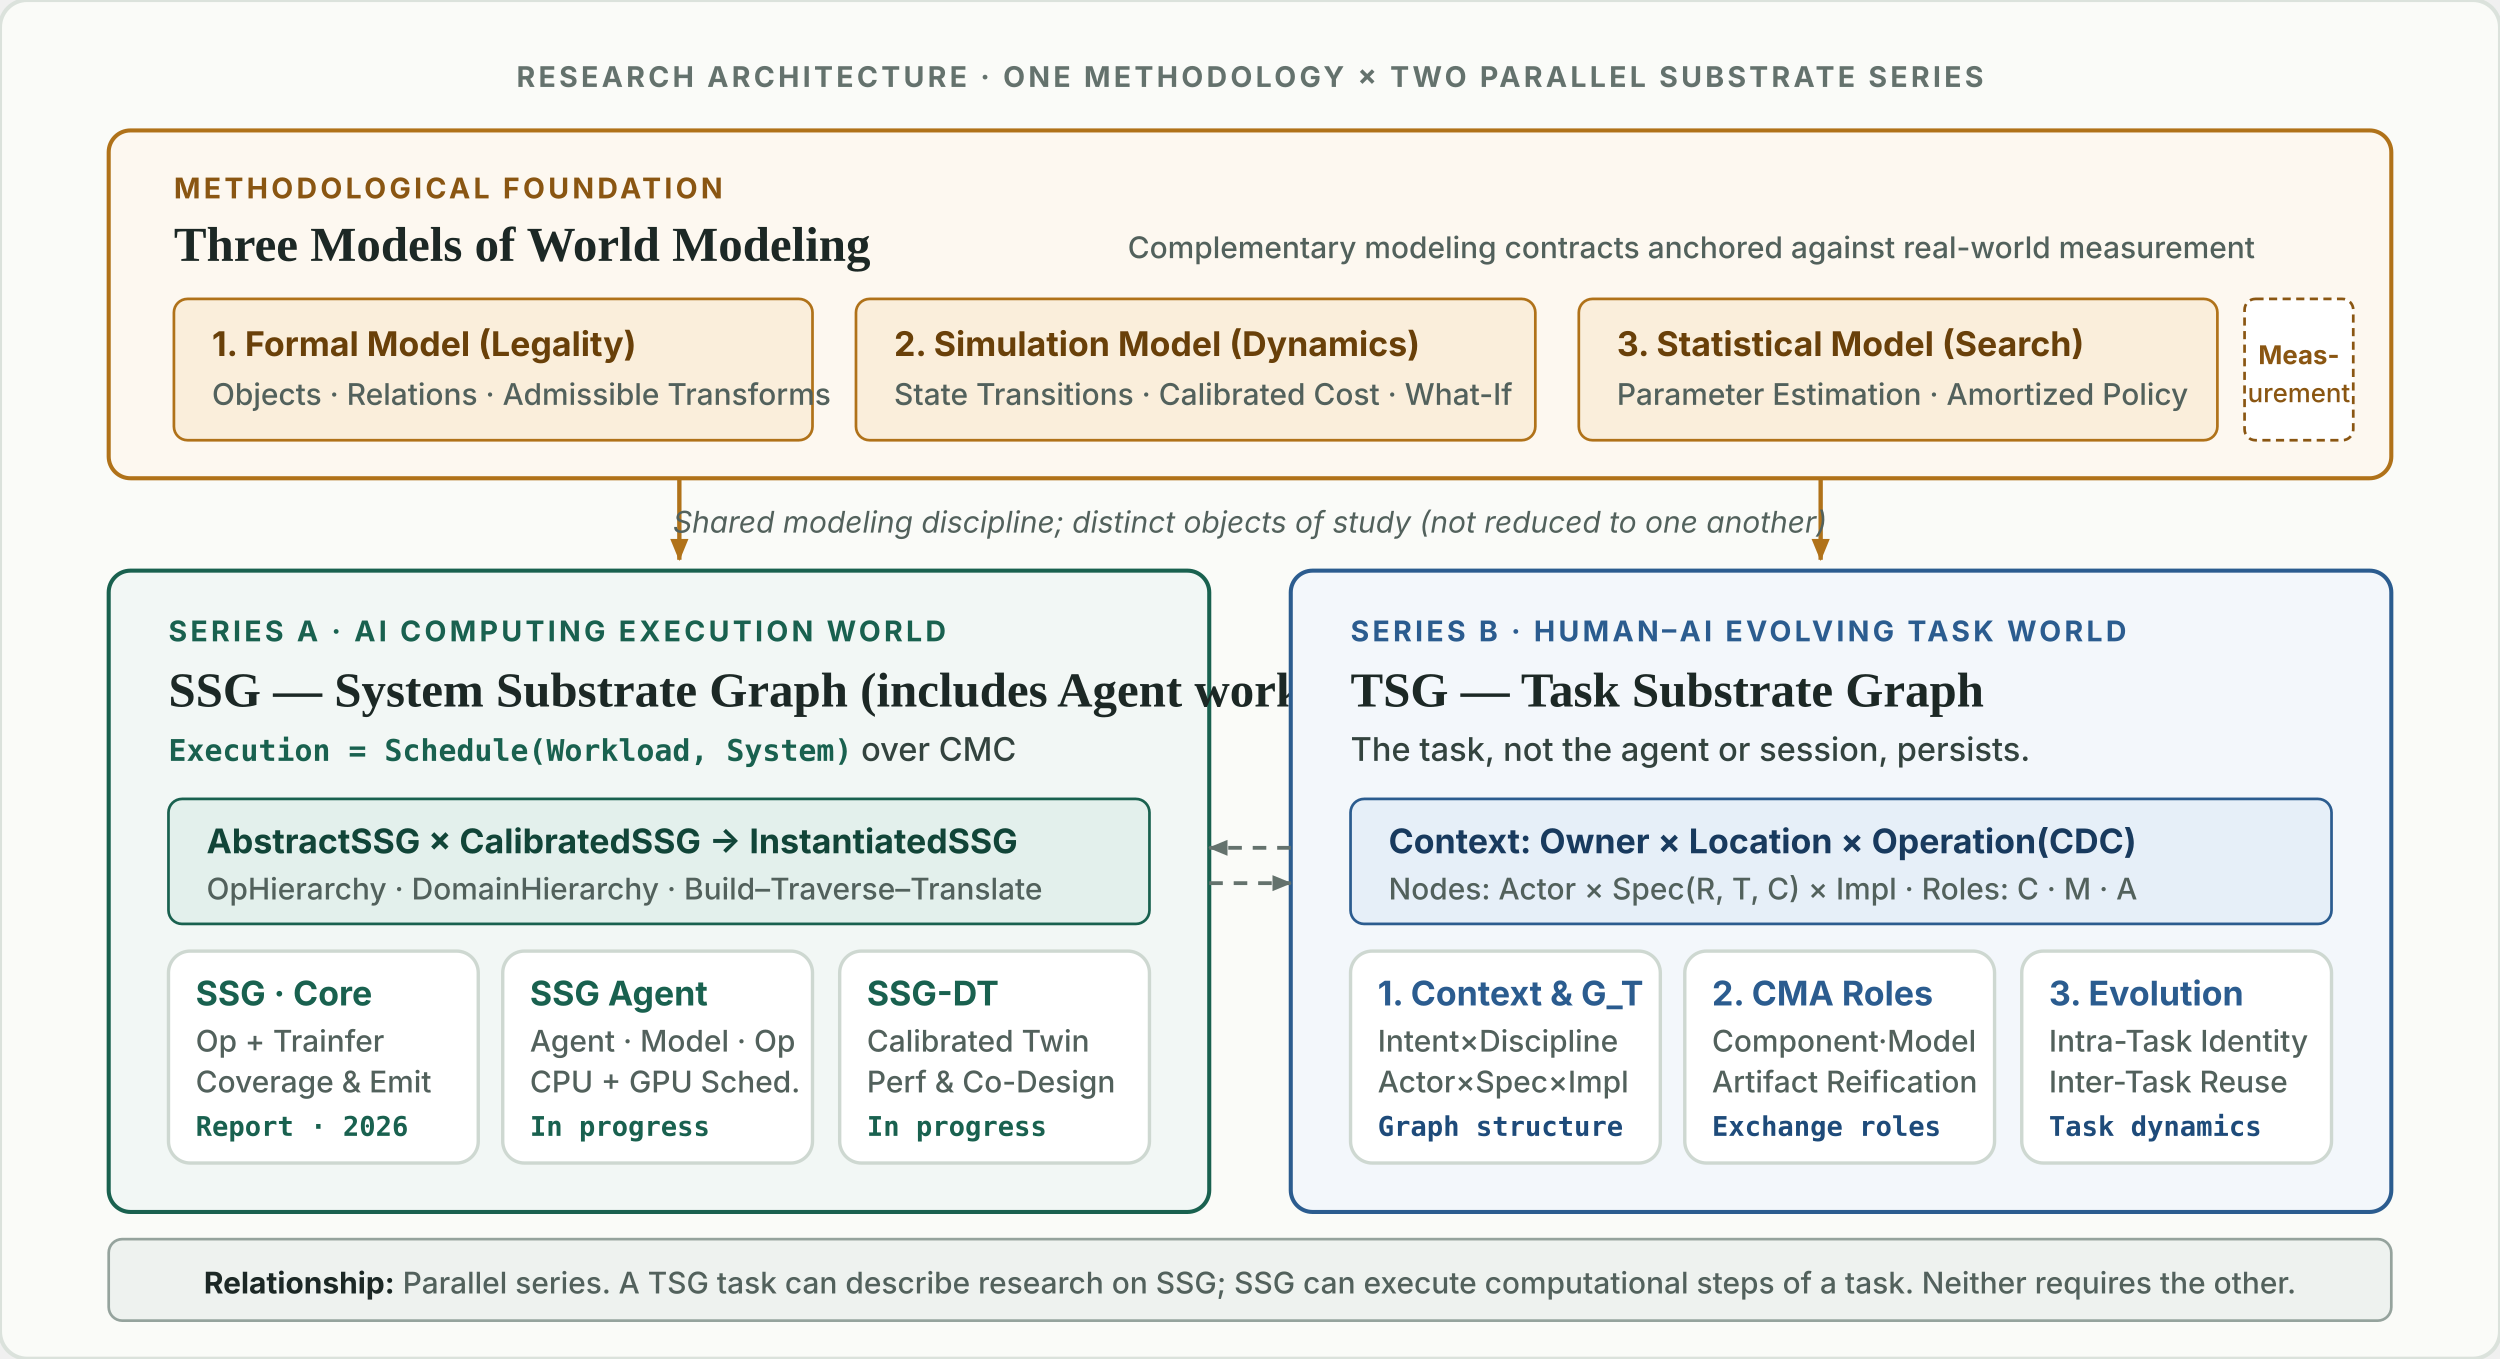
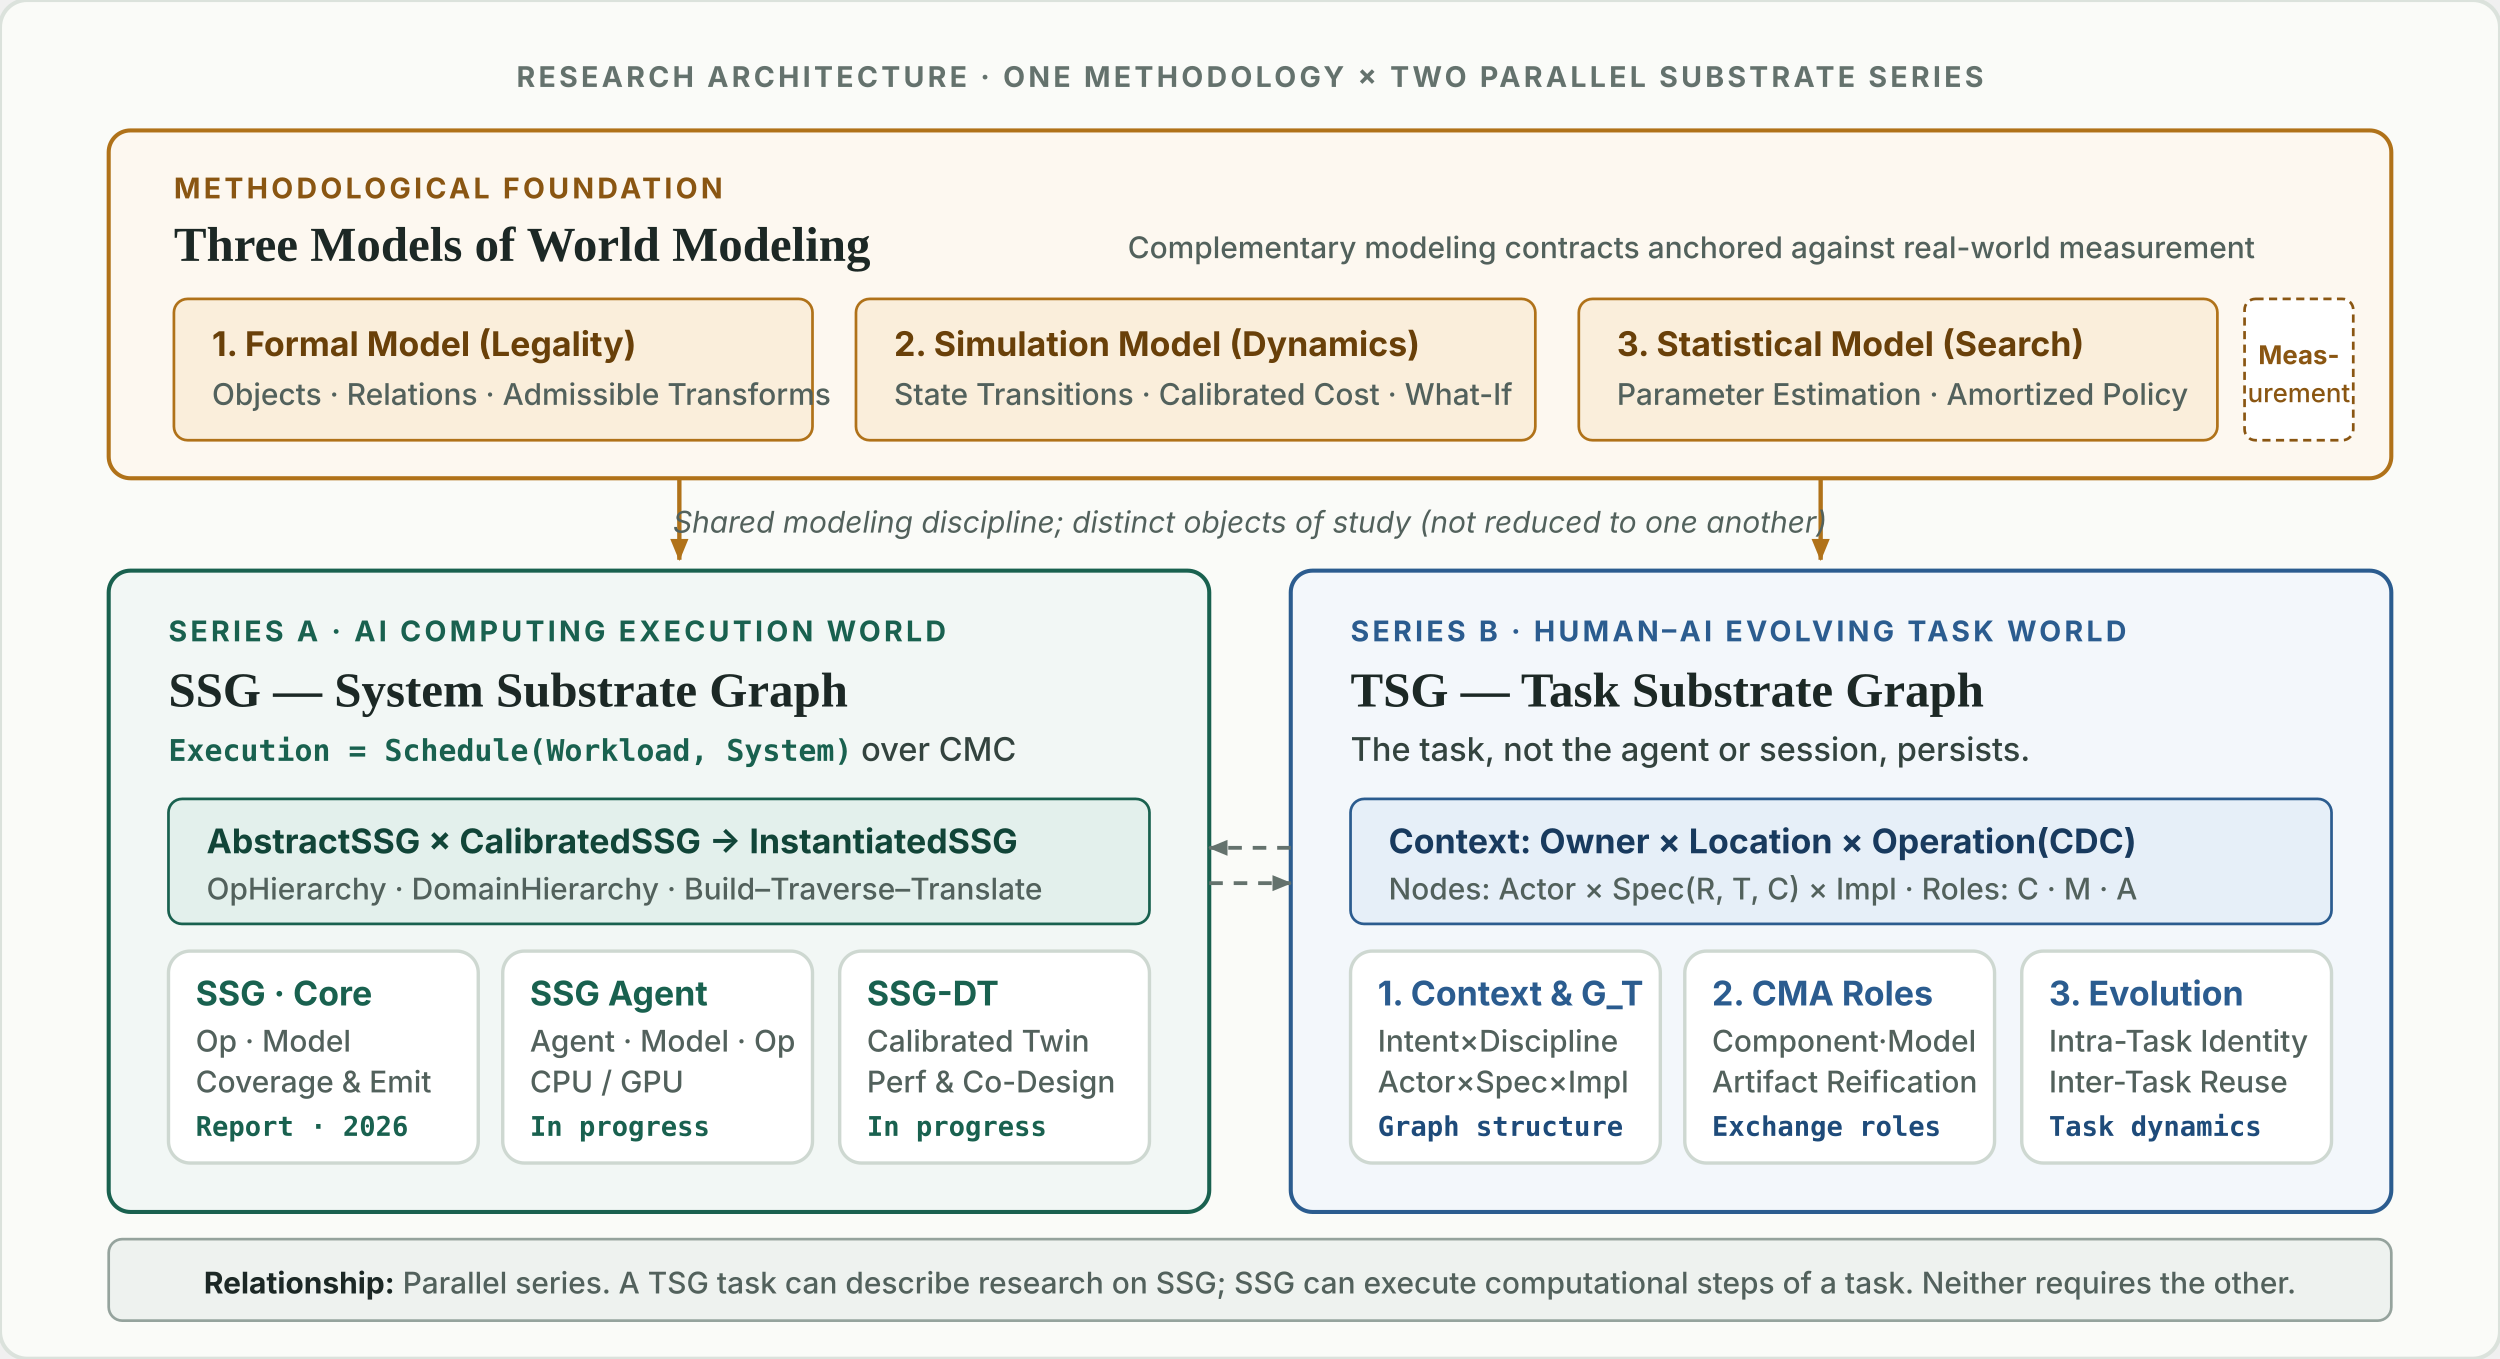
<svg xmlns="http://www.w3.org/2000/svg" viewBox="0 0 920 500" role="img" aria-label="Research Program Overview: Three Models, SSG, and TSG">
  <defs>
    <style>
      .title { font: 700 18px Georgia, "Times New Roman", serif; fill: #1c2825; }
      .subtitle { font: 600 13px system-ui, -apple-system, sans-serif; fill: #19614f; letter-spacing: 0.4px; }
      .kicker { font: 700 10.5px system-ui, -apple-system, sans-serif; fill: #64726d; letter-spacing: 1.2px; text-transform: uppercase; }
      .h { font: 650 14px system-ui, -apple-system, sans-serif; fill: #1c2825; }
      .h-sm { font: 650 12.5px system-ui, -apple-system, sans-serif; fill: #1c2825; }
      .b { font: 450 12px system-ui, -apple-system, sans-serif; fill: #33433e; }
      .b-sm { font: 450 11px system-ui, -apple-system, sans-serif; fill: #52615c; }
      .mono { font: 600 11px ui-monospace, SFMono-Regular, Menlo, monospace; fill: #19614f; }
      .mono-amber { font: 600 11px ui-monospace, SFMono-Regular, Menlo, monospace; fill: #8a5612; }
      .mono-blue { font: 600 11px ui-monospace, SFMono-Regular, Menlo, monospace; fill: #1e4b7a; }
      .card { fill: #ffffff; stroke: #ced8d1; stroke-width: 1.25; rx: 8; }
      .card-green { fill: #f2f7f5; stroke: #19614f; stroke-width: 1.5; rx: 8; }
      .card-blue { fill: #f3f7fb; stroke: #2b5c8f; stroke-width: 1.5; rx: 8; }
      .card-amber { fill: #fdf8f0; stroke: #b07219; stroke-width: 1.5; rx: 8; }
      .pill-green { fill: #e3f0ec; stroke: #19614f; stroke-width: 1; rx: 5; }
      .pill-blue { fill: #e6eff8; stroke: #2b5c8f; stroke-width: 1; rx: 5; }
      .pill-amber { fill: #faeedb; stroke: #b07219; stroke-width: 1; rx: 5; }
      .pill-gray { fill: #eef2ef; stroke: #95a39d; stroke-width: 1; rx: 5; }
      .arr { stroke: #19614f; stroke-width: 1.6; fill: none; marker-end: url(#arrow-green); }
      .arr-blue { stroke: #2b5c8f; stroke-width: 1.6; fill: none; marker-end: url(#arrow-blue); }
      .arr-amber { stroke: #b07219; stroke-width: 1.6; fill: none; marker-end: url(#arrow-amber); }
      .arr-muted { stroke: #64726d; stroke-width: 1.4; stroke-dasharray: 5 4; fill: none; marker-end: url(#arrow-muted); }
    </style>
    <marker id="arrow-green" viewBox="0 0 10 10" refX="8" refY="5" markerWidth="6" markerHeight="6" orient="auto-start-reverse">
      <path d="M 0 1.5 L 8.5 5 L 0 8.5 z" fill="#19614f" />
    </marker>
    <marker id="arrow-blue" viewBox="0 0 10 10" refX="8" refY="5" markerWidth="6" markerHeight="6" orient="auto-start-reverse">
      <path d="M 0 1.5 L 8.5 5 L 0 8.5 z" fill="#2b5c8f" />
    </marker>
    <marker id="arrow-amber" viewBox="0 0 10 10" refX="8" refY="5" markerWidth="6" markerHeight="6" orient="auto-start-reverse">
      <path d="M 0 1.5 L 8.5 5 L 0 8.5 z" fill="#b07219" />
    </marker>
    <marker id="arrow-muted" viewBox="0 0 10 10" refX="8" refY="5" markerWidth="6" markerHeight="6" orient="auto-start-reverse">
      <path d="M 0 1.5 L 8.5 5 L 0 8.5 z" fill="#64726d" />
    </marker>
  </defs>
  <rect width="920" height="500" fill="#fafbf8" rx="10" stroke="#dbe2dc" stroke-width="1.5" />
  <text x="460" y="32" text-anchor="middle" class="kicker">RESEARCH ARCHITECTURE · ONE METHODOLOGY × TWO PARALLEL SUBSTRATE SERIES</text>
  <rect x="40" y="48" width="840" height="128" class="card-amber" />
  <text x="64" y="73" class="kicker" style="fill:#8a5612">METHODOLOGICAL FOUNDATION</text>
  <text x="64" y="96" class="title">Three Models of World Modeling</text>
  <text x="415" y="95" class="b-sm">Complementary modeling contracts anchored against real-world measurement</text>
  <rect x="64" y="110" width="235" height="52" class="pill-amber" />
  <text x="78" y="131" class="h-sm" style="fill:#694009">1. Formal Model (Legality)</text>
  <text x="78" y="149" class="b-sm">Objects · Relations · Admissible Transforms</text>
  <rect x="315" y="110" width="250" height="52" class="pill-amber" />
  <text x="329" y="131" class="h-sm" style="fill:#694009">2. Simulation Model (Dynamics)</text>
  <text x="329" y="149" class="b-sm">State Transitions · Calibrated Cost · What-If</text>
  <rect x="581" y="110" width="235" height="52" class="pill-amber" />
  <text x="595" y="131" class="h-sm" style="fill:#694009">3. Statistical Model (Search)</text>
  <text x="595" y="149" class="b-sm">Parameter Estimation · Amortized Policy</text>
  <rect x="826" y="110" width="40" height="52" fill="#fff" stroke="#8a5612" stroke-dasharray="3 2" rx="4" />
  <text x="846" y="134" text-anchor="middle" class="b-sm" style="font-weight:700;fill:#8a5612;font-size:9.5px">Meas-</text>
  <text x="846" y="148" text-anchor="middle" class="b-sm" style="font-size:9.5px;fill:#8a5612">urement</text>
  <path d="M 250 176 L 250 206" class="arr-amber" />
  <path d="M 670 176 L 670 206" class="arr-amber" />
  <text x="460" y="196" text-anchor="middle" class="b-sm" style="font-style:italic">Shared modeling discipline; distinct objects of study (not reduced to one another)</text>
  <rect x="40" y="210" width="405" height="236" class="card-green" />
  <text x="62" y="236" class="kicker" style="fill:#19614f">SERIES A · AI COMPUTING EXECUTION WORLD</text>
-   <text x="62" y="260" class="title">SSG — System Substrate Graph (includes Agent workloads)</text>
+   <text x="62" y="260" class="title">SSG — System Substrate Graph</text>
  <text x="62" y="280" class="b">
    <tspan class="mono">Execution = Schedule(Workload, System)</tspan> over CMC</text>
  <rect x="62" y="294" width="361" height="46" class="pill-green" />
  <text x="76" y="314" class="h-sm" style="fill:#114538">AbstractSSG × CalibratedSSG → InstantiatedSSG</text>
  <text x="76" y="331" class="b-sm">OpHierarchy · DomainHierarchy · Build–Traverse–Translate</text>
  <rect x="62" y="350" width="114" height="78" class="card" />
  <text x="72" y="370" class="h-sm" style="fill:#19614f">SSG · Core</text>
-   <text x="72" y="387" class="b-sm">Op + Trainfer</text>
+   <text x="72" y="387" class="b-sm">Op · Model</text>
  <text x="72" y="402" class="b-sm">Coverage &amp; Emit</text>
  <text x="72" y="418" class="mono" style="font-size:10px">Report · 2026</text>
  <rect x="185" y="350" width="114" height="78" class="card" />
  <text x="195" y="370" class="h-sm" style="fill:#19614f">SSG Agent</text>
  <text x="195" y="387" class="b-sm">Agent · Model · Op</text>
-   <text x="195" y="402" class="b-sm">CPU + GPU Sched.</text>
+   <text x="195" y="402" class="b-sm">CPU / GPU</text>
  <text x="195" y="418" class="mono" style="font-size:10px">In progress</text>
  <rect x="309" y="350" width="114" height="78" class="card" />
  <text x="319" y="370" class="h-sm" style="fill:#19614f">SSG-DT</text>
  <text x="319" y="387" class="b-sm">Calibrated Twin</text>
  <text x="319" y="402" class="b-sm">Perf &amp; Co-Design</text>
  <text x="319" y="418" class="mono" style="font-size:10px">In progress</text>
  <rect x="475" y="210" width="405" height="236" class="card-blue" />
  <text x="497" y="236" class="kicker" style="fill:#2b5c8f">SERIES B · HUMAN–AI EVOLVING TASK WORLD</text>
  <text x="497" y="260" class="title">TSG — Task Substrate Graph</text>
  <text x="497" y="280" class="b">The task, not the agent or session, persists.</text>
  <rect x="497" y="294" width="361" height="46" class="pill-blue" />
  <text x="511" y="314" class="h-sm" style="fill:#183a5e">Context: Owner × Location × Operation(CDC)</text>
  <text x="511" y="331" class="b-sm">Nodes: Actor × Spec(R, T, C) × Impl · Roles: C · M · A</text>
  <rect x="497" y="350" width="114" height="78" class="card" />
  <text x="507" y="370" class="h-sm" style="fill:#2b5c8f">1. Context &amp; G_T</text>
  <text x="507" y="387" class="b-sm">Intent×Discipline</text>
  <text x="507" y="402" class="b-sm">Actor×Spec×Impl</text>
  <text x="507" y="418" class="mono-blue" style="font-size:10px">Graph structure</text>
  <rect x="620" y="350" width="114" height="78" class="card" />
  <text x="630" y="370" class="h-sm" style="fill:#2b5c8f">2. CMA Roles</text>
  <text x="630" y="387" class="b-sm">Component·Model</text>
  <text x="630" y="402" class="b-sm">Artifact Reification</text>
  <text x="630" y="418" class="mono-blue" style="font-size:10px">Exchange roles</text>
  <rect x="744" y="350" width="114" height="78" class="card" />
  <text x="754" y="370" class="h-sm" style="fill:#2b5c8f">3. Evolution</text>
  <text x="754" y="387" class="b-sm">Intra-Task Identity</text>
  <text x="754" y="402" class="b-sm">Inter-Task Reuse</text>
  <text x="754" y="418" class="mono-blue" style="font-size:10px">Task dynamics</text>
  <path d="M 445 325 L 475 325" class="arr-muted" />
  <path d="M 475 312 L 445 312" class="arr-muted" />
  <rect x="40" y="456" width="840" height="30" class="pill-gray" />
  <text x="460" y="476" text-anchor="middle" class="b-sm">
    <tspan style="font-weight:700;fill:#1c2825">Relationship:</tspan> Parallel series. A TSG task can describe research on SSG; SSG can execute computational steps of a task. Neither requires the other.
  </text>
</svg>
